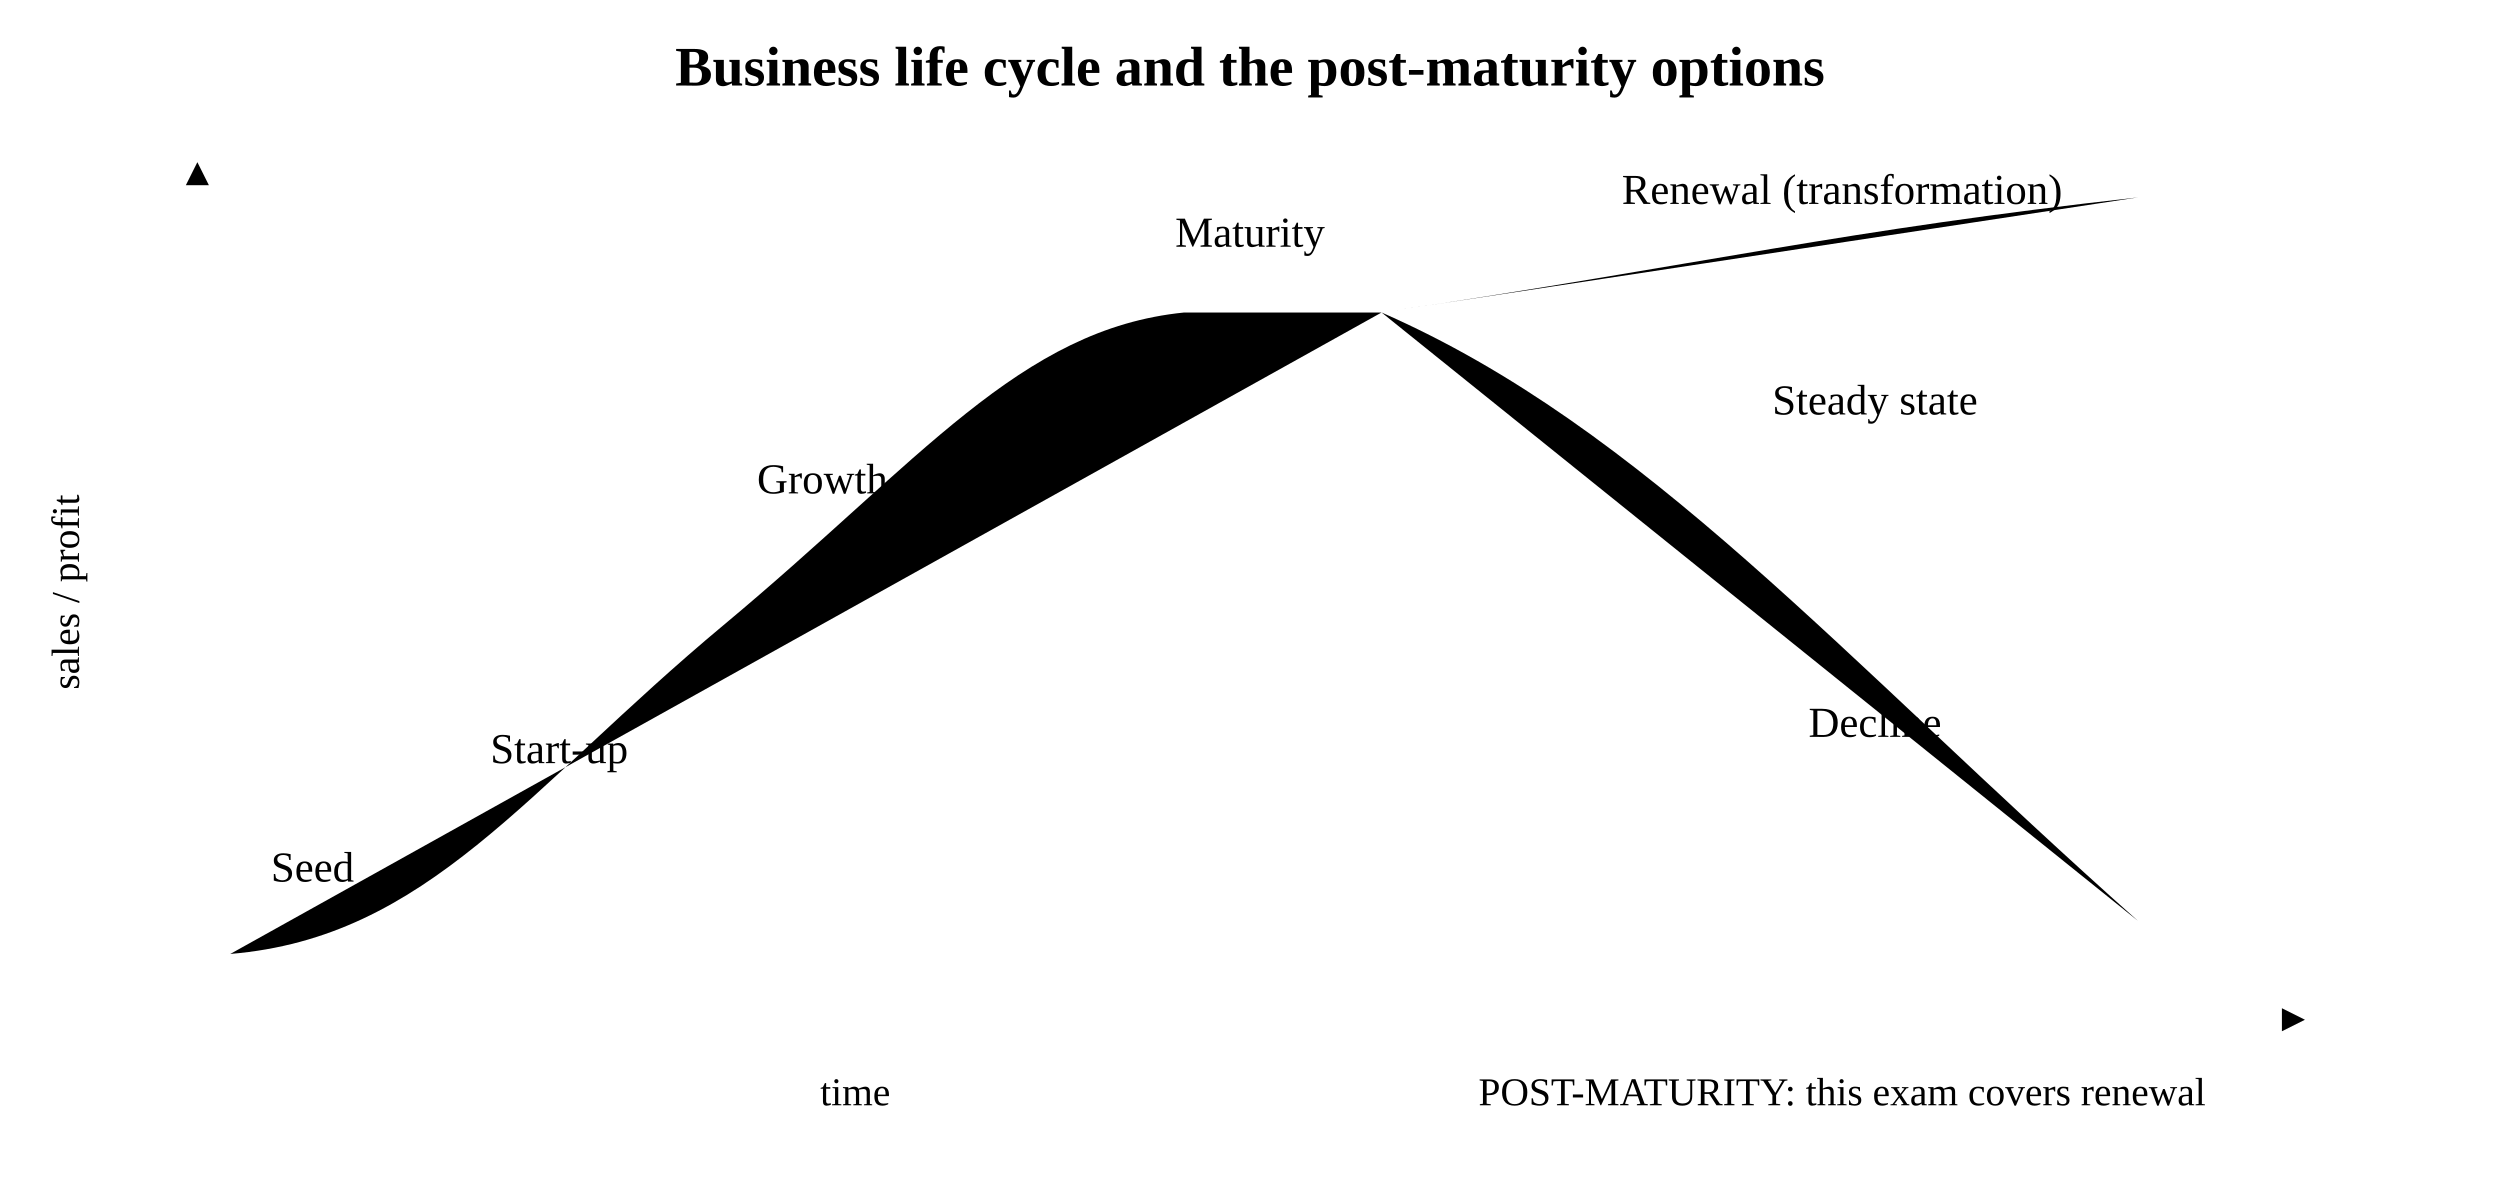
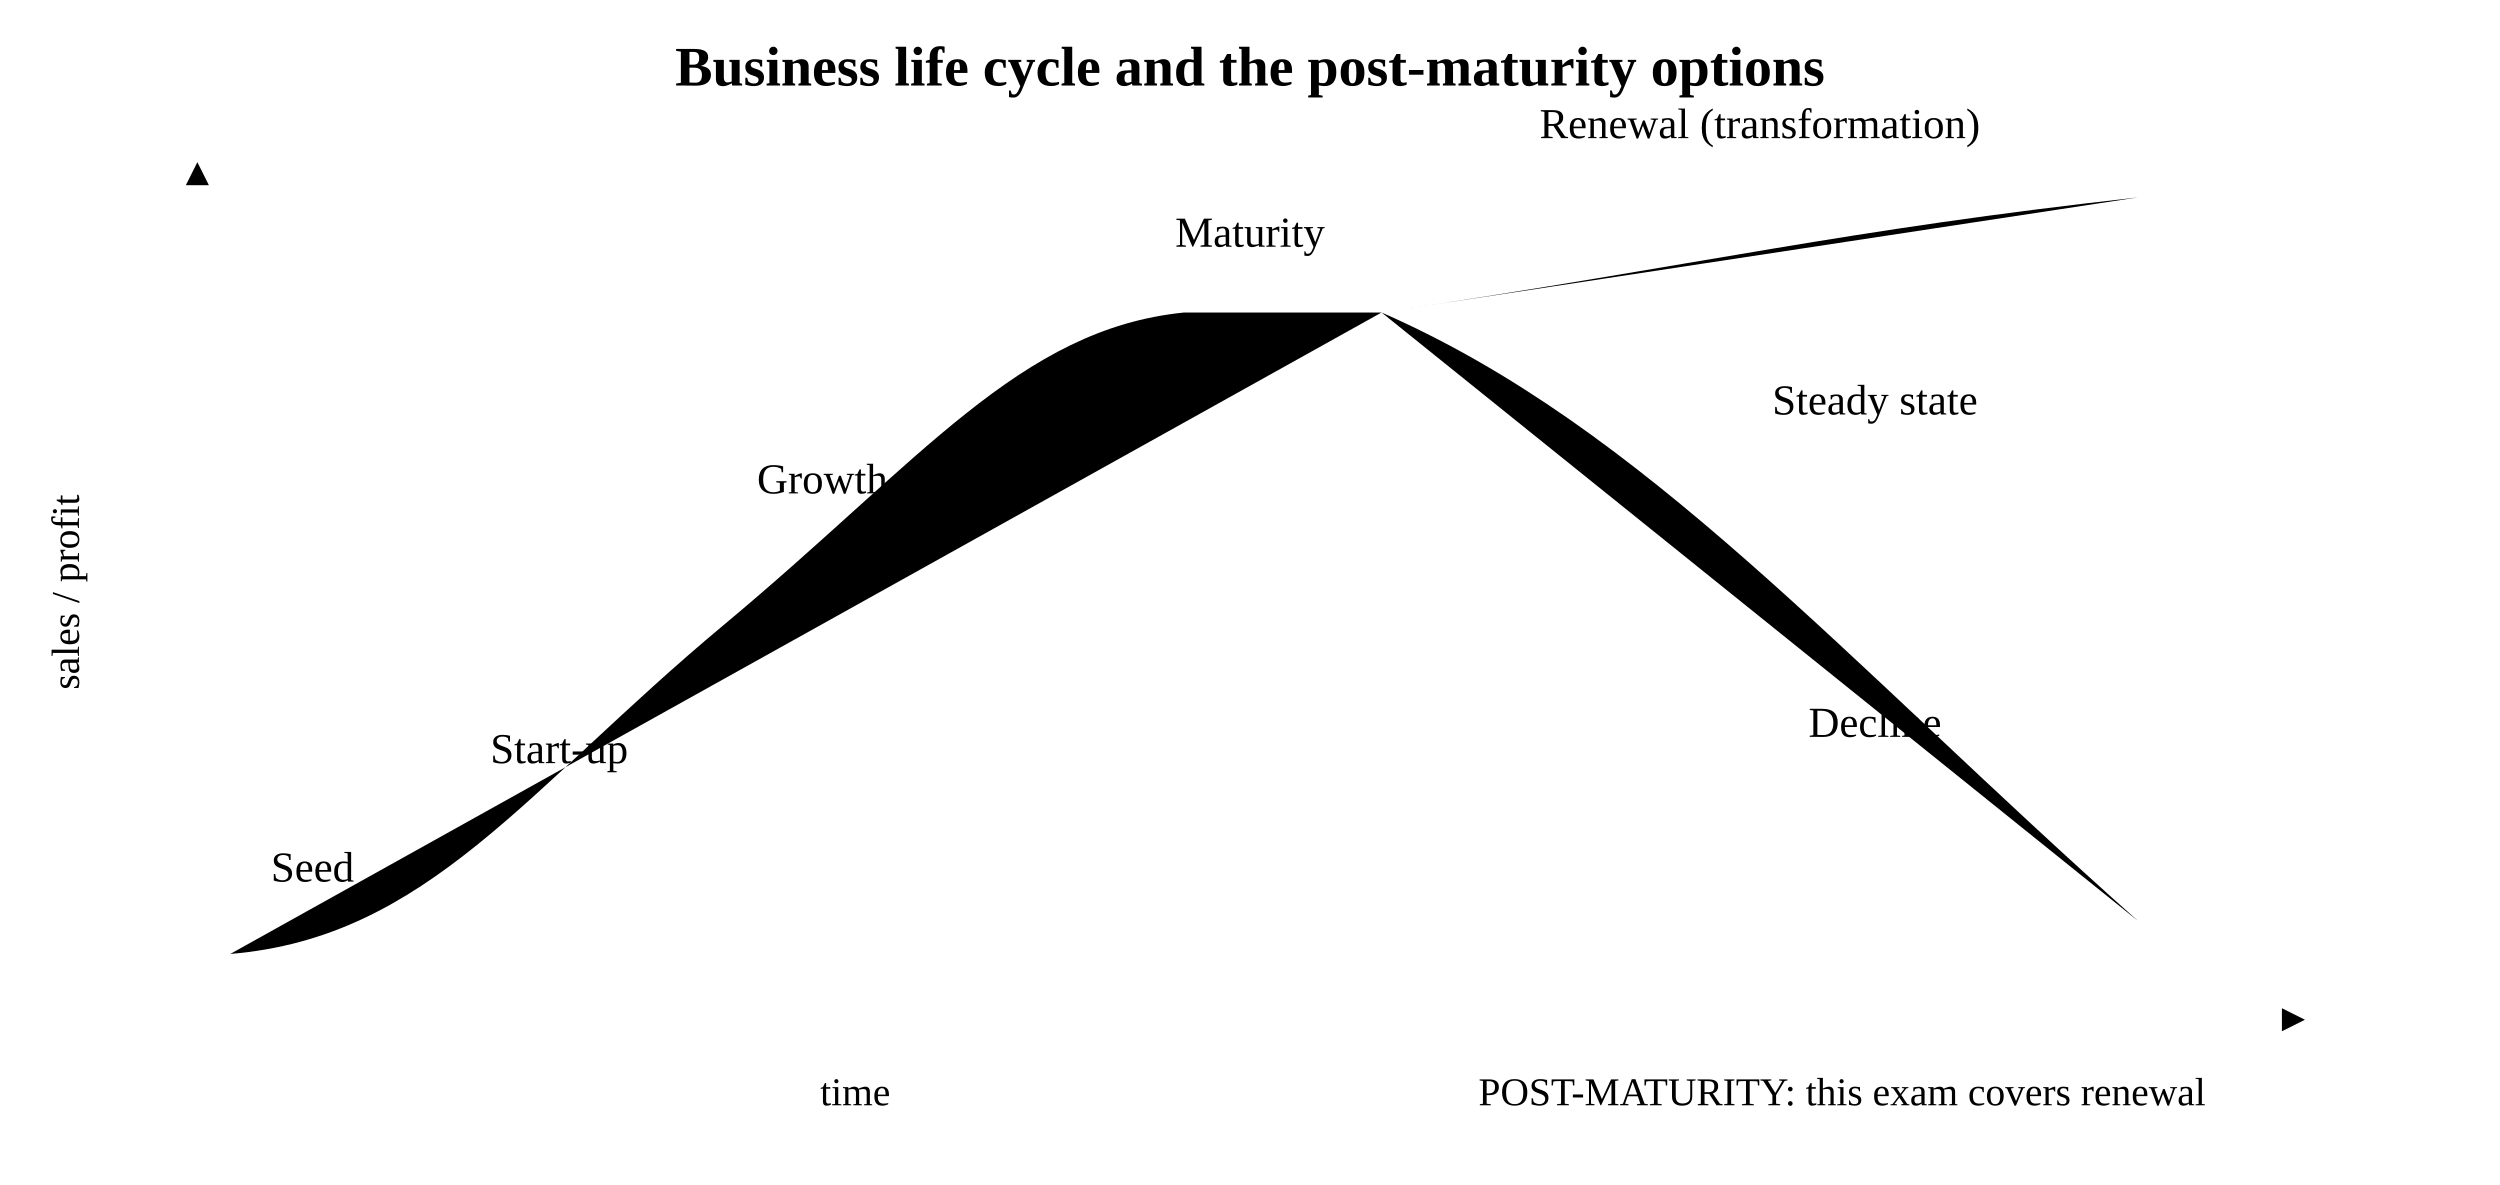
<svg xmlns="http://www.w3.org/2000/svg" viewBox="0 0 760 360" role="img" aria-label="Business life-cycle curve with renewal, steady state or decline after maturity" class="dg">
  <defs>
    <marker id="ah-life-cycle" viewBox="0 0 10 10" refX="9" refY="5" markerWidth="7" markerHeight="7" orient="auto-start-reverse">
      <path d="M0 0L10 5L0 10z" class="ah" />
    </marker>
  </defs>
  <text x="380" y="26" text-anchor="middle" class="tt" font-size="17" font-weight="700">Business life cycle and the post-maturity options</text>
  <line x1="60" y1="310" x2="60" y2="50" class="ar" marker-end="url(#ah-life-cycle)" />
  <line x1="60" y1="310" x2="700" y2="310" class="ar" marker-end="url(#ah-life-cycle)" />
  <text x="30" y="180" text-anchor="middle" class="t2" />
  <text x="24" y="180" transform="rotate(-90 24 180)" text-anchor="middle" class="t2" font-size="12">sales / profit</text>
  <text x="260" y="336" text-anchor="middle" class="t2" font-size="12">time</text>
  <path d="M 70 290 C 130 285 160 240 220 190 C 280 140 310 100 360 95 L 420 95" class="lnb" />
  <path d="M 420 95 C 520 80 560 70 650 60" class="lng" />
  <path d="M 420 95 L 650 100" class="lny" />
  <path d="M 420 95 C 500 130 560 200 650 280" class="lnr" />
  <text x="120" y="335" text-anchor="middle" class="t2" />
  <text x="260" y="335" text-anchor="middle" class="t2" />
  <text x="390" y="335" text-anchor="middle" class="t2" />
  <text x="95" y="268" text-anchor="middle" class="t" font-size="13">Seed</text>
  <text x="170" y="232" text-anchor="middle" class="t" font-size="13">Start-up</text>
  <text x="250" y="150" text-anchor="middle" class="t" font-size="13">Growth</text>
  <text x="380" y="75" text-anchor="middle" class="t" font-size="13">Maturity</text>
  <line x1="420" y1="55" x2="420" y2="305" class="lnl" stroke-dasharray="5 4" />
-   <text x="560" y="62" text-anchor="middle" class="tg" font-size="13">Renewal (transformation)</text>
+   <text x="535" y="42" text-anchor="middle" class="tg" font-size="13">Renewal (transformation)</text>
  <text x="570" y="126" text-anchor="middle" class="ty" font-size="13">Steady state</text>
  <text x="570" y="224" text-anchor="middle" class="tr" font-size="13">Decline</text>
  <text x="560" y="336" text-anchor="middle" class="tb" font-size="12">POST-MATURITY: this exam covers renewal</text>
</svg>
